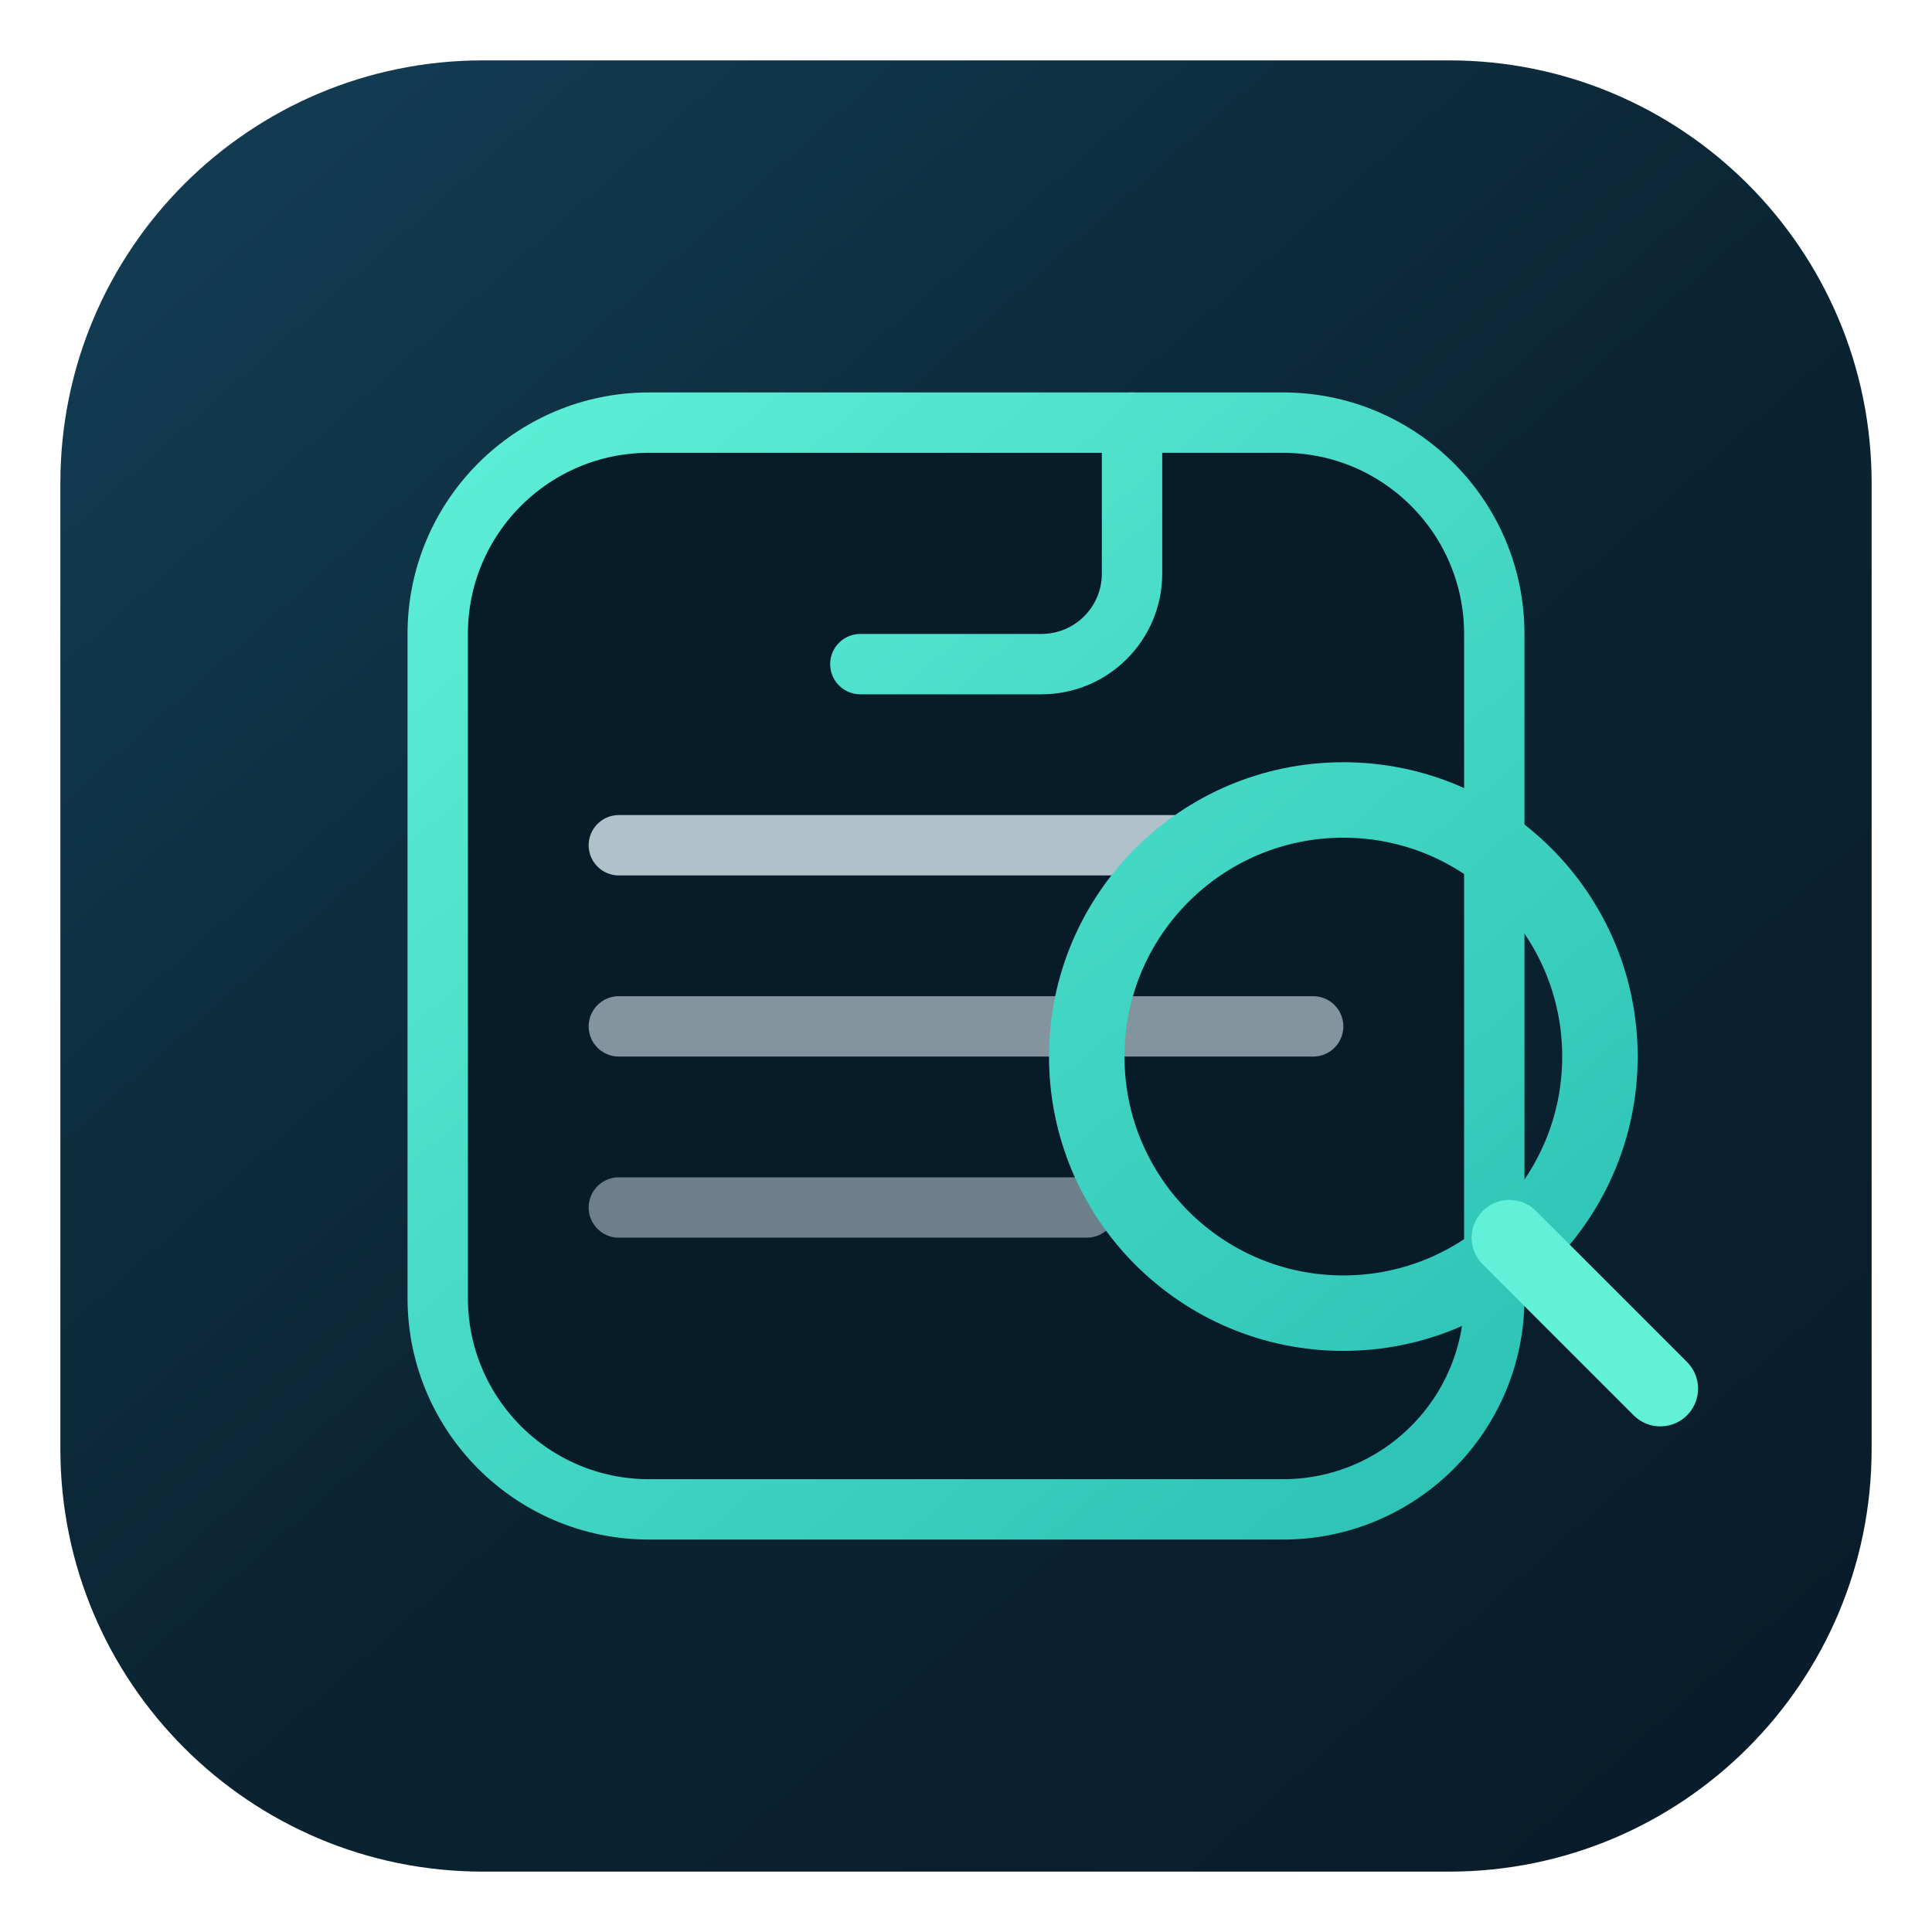
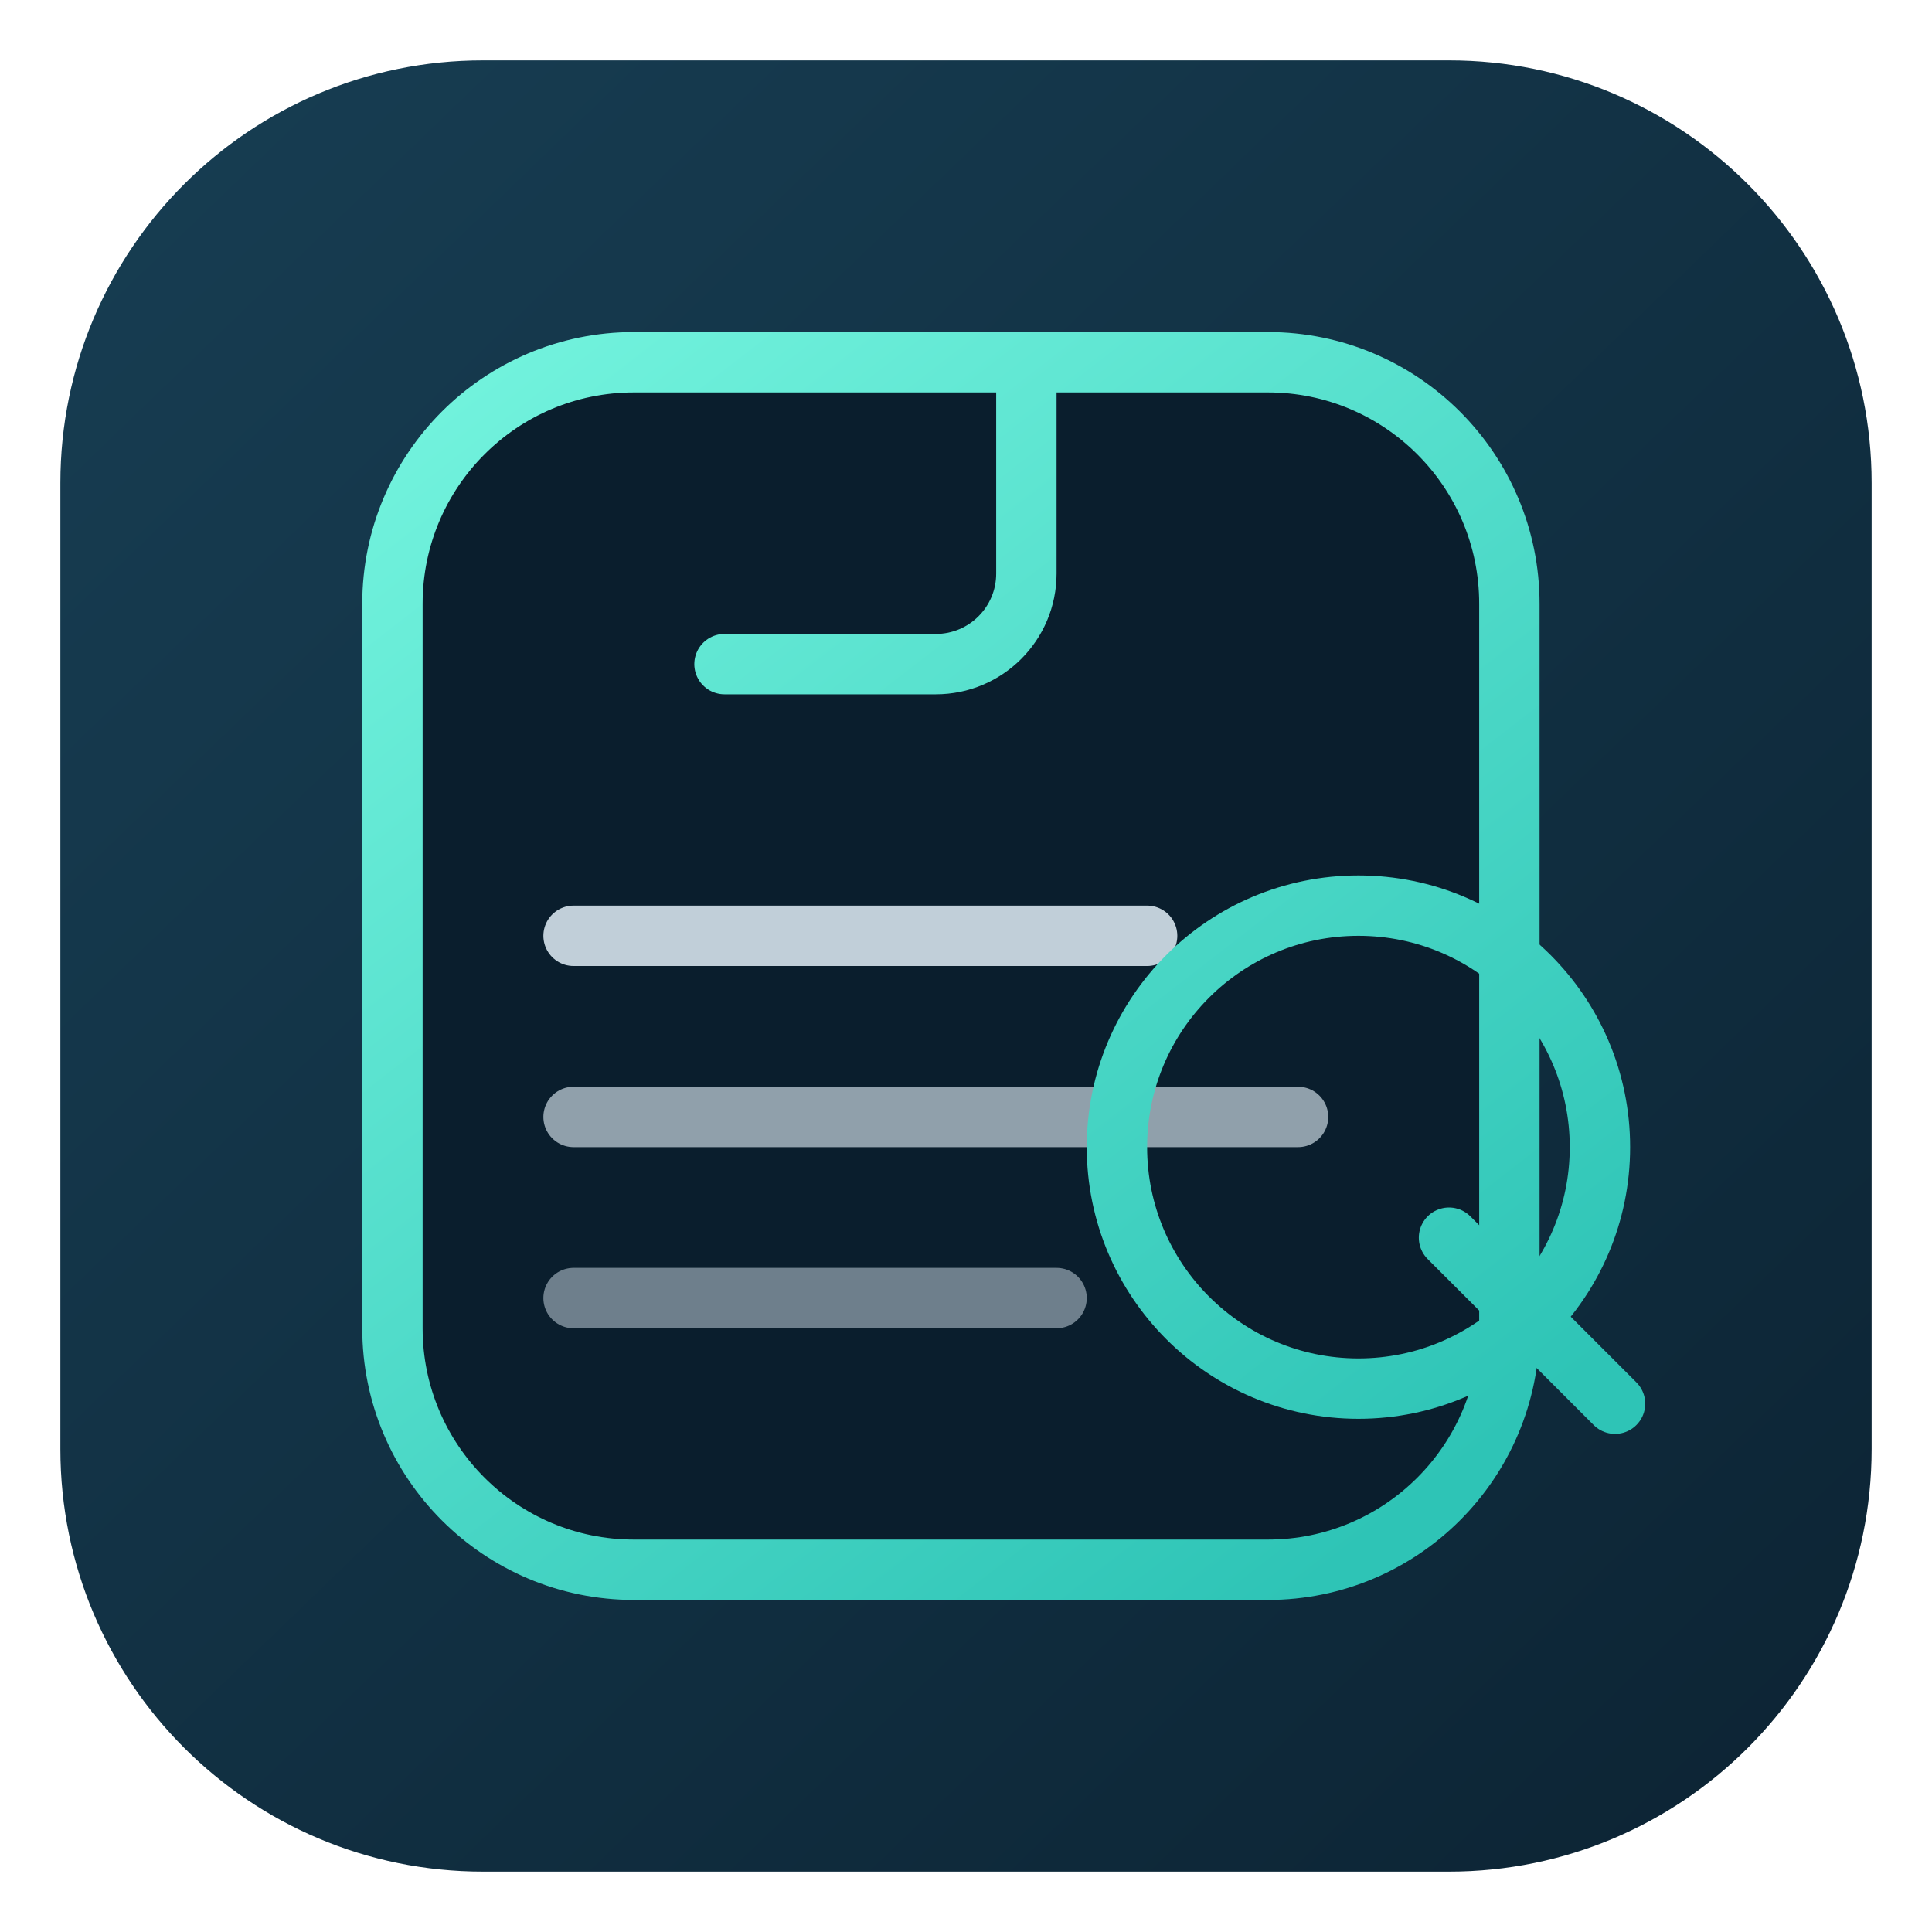
<svg xmlns="http://www.w3.org/2000/svg" width="128" height="128" viewBox="0 0 128 128" fill="none">
  <defs>
-     <linearGradient id="bg" x1="18" y1="8" x2="114" y2="116" gradientUnits="userSpaceOnUse">
-       <stop stop-color="#123B52" />
-       <stop offset="0.52" stop-color="#0B2432" />
-       <stop offset="1" stop-color="#091C2B" />
+     <linearGradient id="bg" x1="8" y1="6" x2="120" y2="122" gradientUnits="userSpaceOnUse">
+       <stop stop-color="#173D52" />
+       <stop offset="1" stop-color="#0C2434" />
    </linearGradient>
-     <linearGradient id="accent" x1="32" y1="18" x2="98" y2="94" gradientUnits="userSpaceOnUse">
-       <stop stop-color="#60F1D8" />
+     <linearGradient id="accent" x1="34" y1="18" x2="96" y2="98" gradientUnits="userSpaceOnUse">
+       <stop stop-color="#74F4DE" />
      <stop offset="1" stop-color="#2EC4B6" />
    </linearGradient>
  </defs>
  <rect x="4" y="4" width="120" height="120" rx="28" fill="url(#bg)" />
-   <rect x="29" y="28" width="70" height="72" rx="14" fill="#081B29" stroke="url(#accent)" stroke-width="4" />
-   <path d="M75 28V38C75 41.314 72.314 44 69 44H57" stroke="url(#accent)" stroke-width="4" stroke-linecap="round" />
-   <path d="M41 56H79" stroke="#E7F8FF" stroke-width="4" stroke-linecap="round" opacity="0.75" />
-   <path d="M41 68H87" stroke="#E7F8FF" stroke-width="4" stroke-linecap="round" opacity="0.55" />
-   <path d="M41 80H72" stroke="#E7F8FF" stroke-width="4" stroke-linecap="round" opacity="0.45" />
-   <circle cx="89" cy="70" r="17" stroke="url(#accent)" stroke-width="5" fill="none" />
-   <path d="M100 82L110 92" stroke="#60F1D8" stroke-width="5" stroke-linecap="round" />
+   <rect x="26" y="24" width="74" height="80" rx="16" fill="#0A1E2D" stroke="url(#accent)" stroke-width="4" />
+   <path d="M68 24V38C68 41.314 65.314 44 62 44H48" stroke="url(#accent)" stroke-width="4" stroke-linecap="round" />
+   <path d="M38 62H76" stroke="#E9F7FF" stroke-width="4" stroke-linecap="round" opacity="0.82" />
+   <path d="M38 74H86" stroke="#E9F7FF" stroke-width="4" stroke-linecap="round" opacity="0.6" />
+   <path d="M38 86H70" stroke="#E9F7FF" stroke-width="4" stroke-linecap="round" opacity="0.45" />
+   <circle cx="90" cy="76" r="16" stroke="url(#accent)" stroke-width="4" fill="none" />
+   <path d="M96 82L107 93" stroke="url(#accent)" stroke-width="4" stroke-linecap="round" />
</svg>
